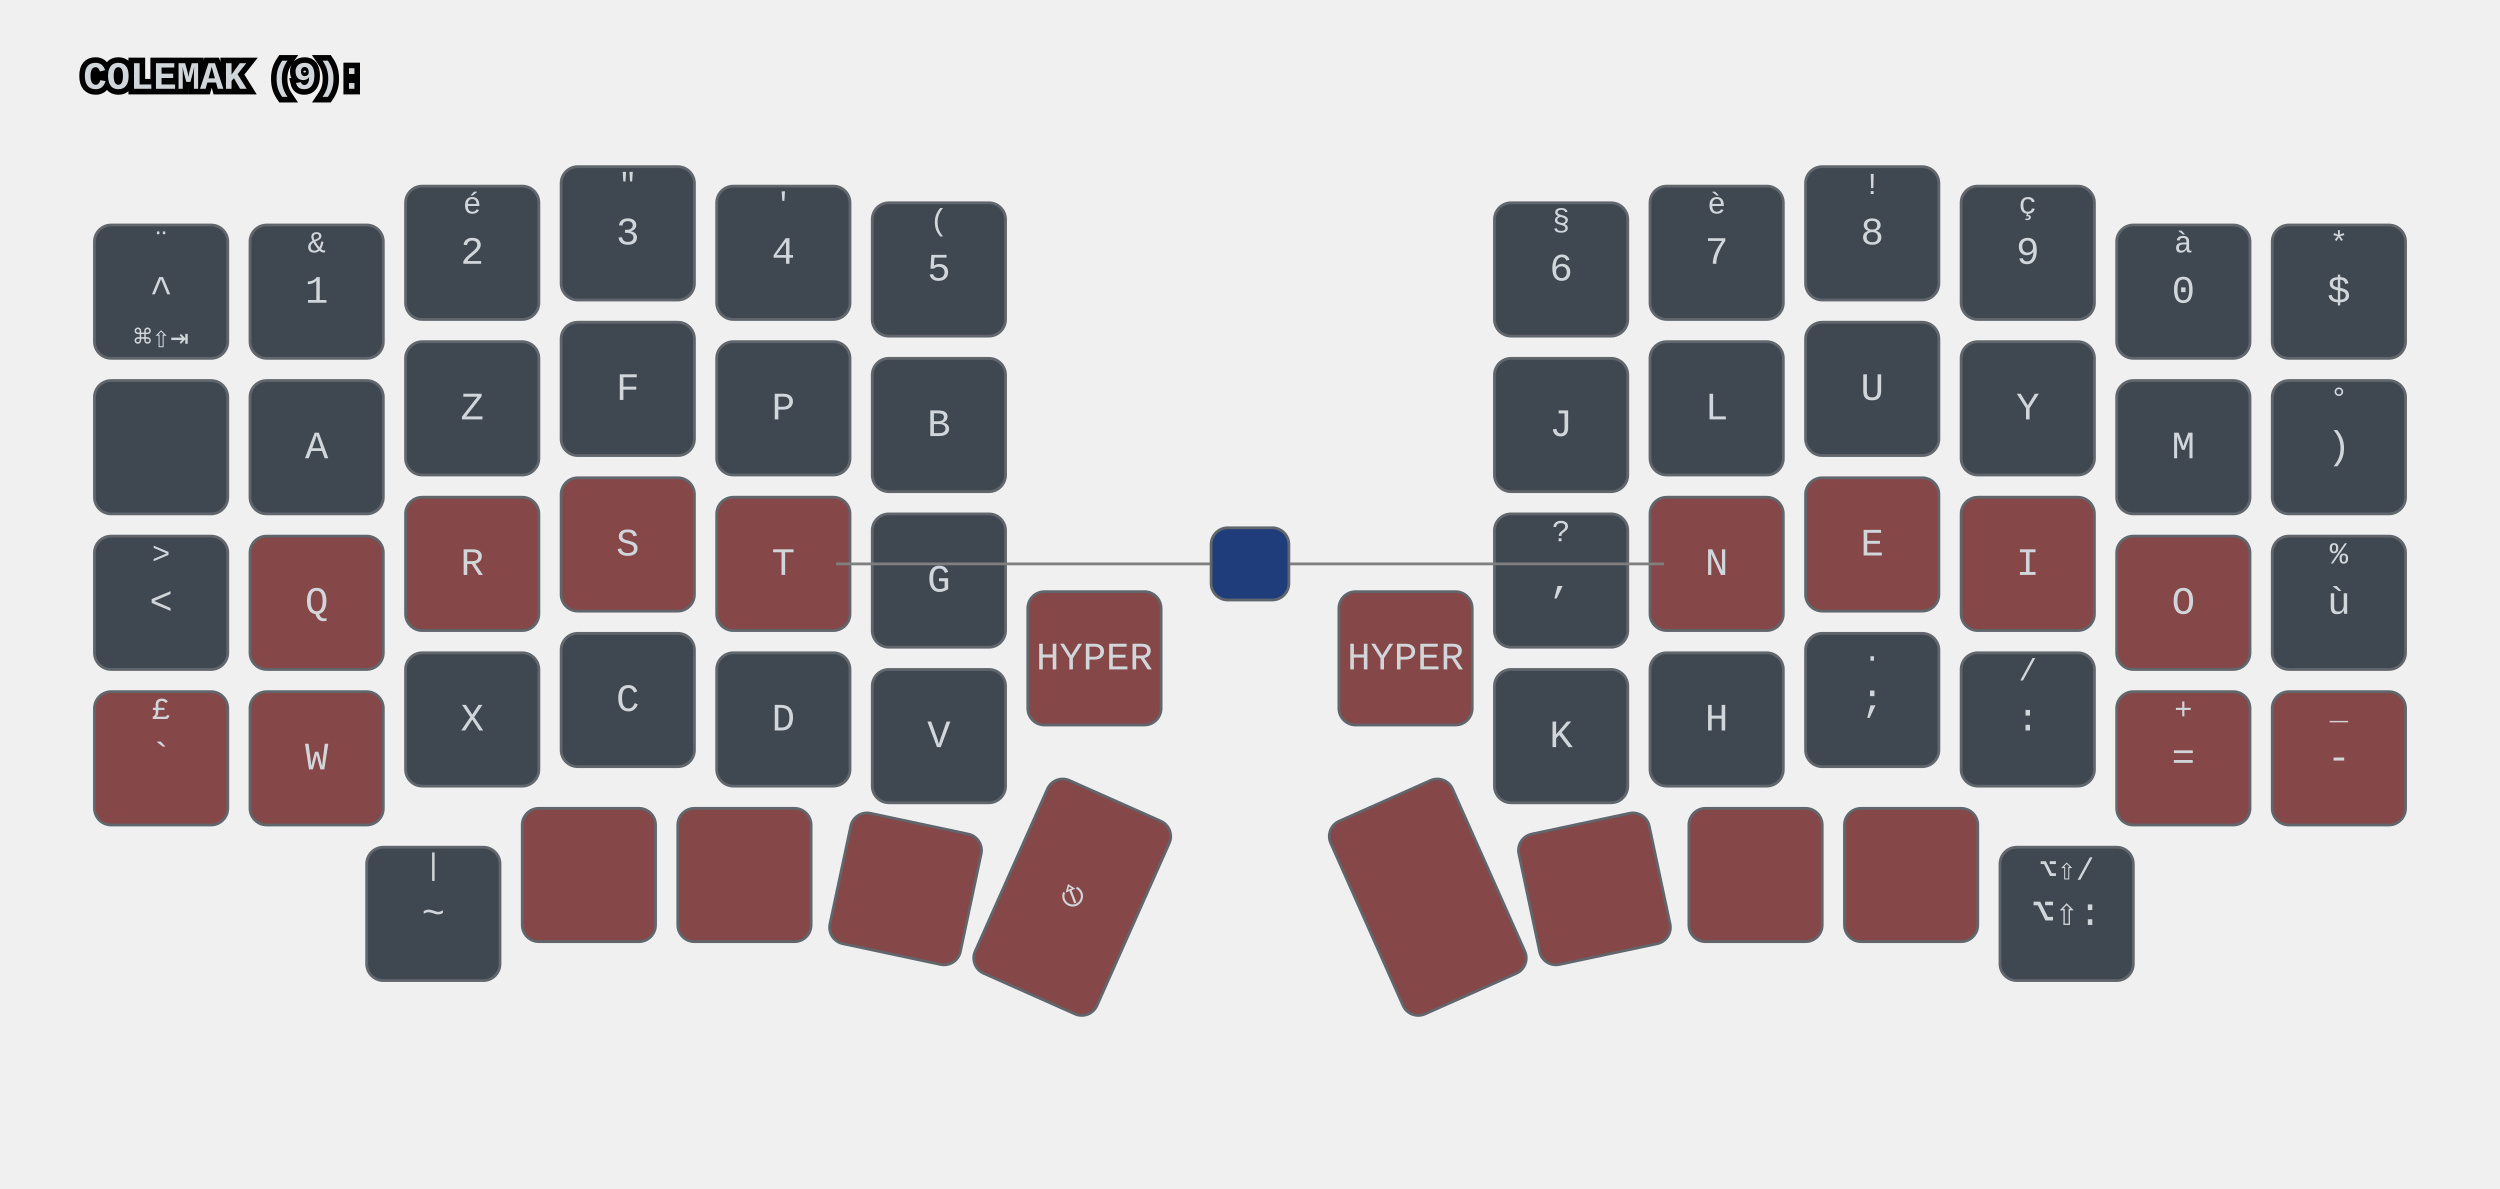
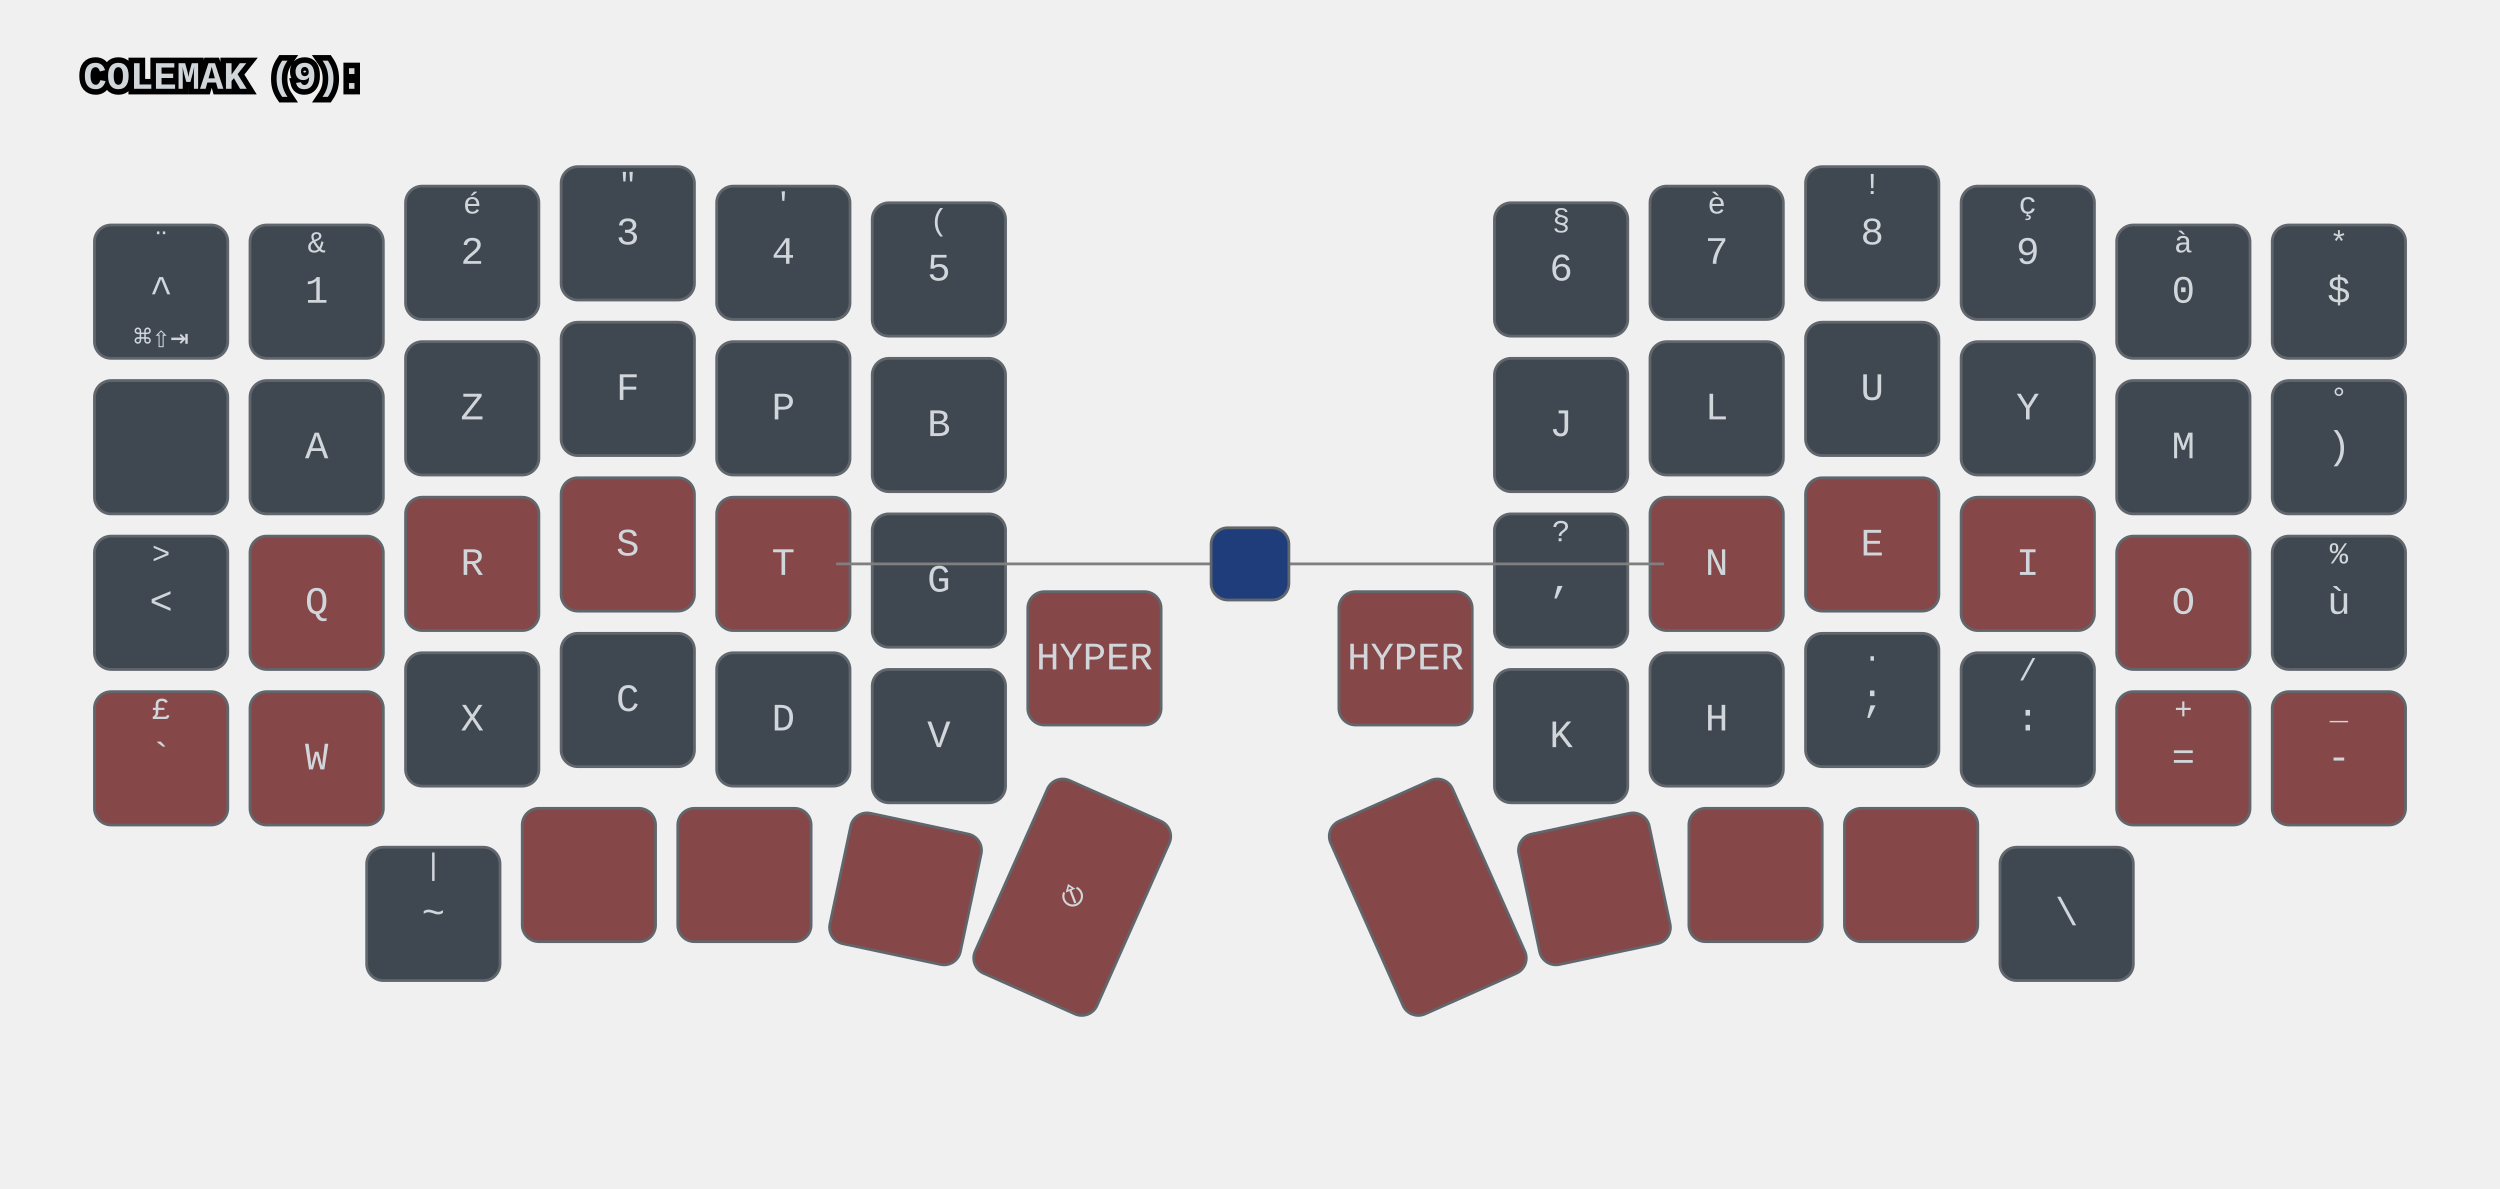
<svg xmlns="http://www.w3.org/2000/svg" xmlns:xlink="http://www.w3.org/1999/xlink" width="900" height="428" viewBox="0 0 900 428" class="keymap">
  <defs>/* start glyphs */
<svg id="mdi:apple-keyboard-caps">
      <svg id="mdi-apple-keyboard-caps" viewBox="0 0 24 24">
        <path d="M15,14V8H17.17L12,2.83L6.83,8H9V14H15M12,0L22,10H17V16H7V10H2L12,0M7,18H17V24H7V18M15,20H9V22H15V20Z" />
      </svg>
    </svg>
    <svg id="mdi:apple-keyboard-command">
      <svg id="mdi-apple-keyboard-command" viewBox="0 0 24 24">
        <path d="M6,2A4,4 0 0,1 10,6V8H14V6A4,4 0 0,1 18,2A4,4 0 0,1 22,6A4,4 0 0,1 18,10H16V14H18A4,4 0 0,1 22,18A4,4 0 0,1 18,22A4,4 0 0,1 14,18V16H10V18A4,4 0 0,1 6,22A4,4 0 0,1 2,18A4,4 0 0,1 6,14H8V10H6A4,4 0 0,1 2,6A4,4 0 0,1 6,2M16,18A2,2 0 0,0 18,20A2,2 0 0,0 20,18A2,2 0 0,0 18,16H16V18M14,10H10V14H14V10M6,16A2,2 0 0,0 4,18A2,2 0 0,0 6,20A2,2 0 0,0 8,18V16H6M8,6A2,2 0 0,0 6,4A2,2 0 0,0 4,6A2,2 0 0,0 6,8H8V6M18,8A2,2 0 0,0 20,6A2,2 0 0,0 18,4A2,2 0 0,0 16,6V8H18Z" />
      </svg>
    </svg>
    <svg id="mdi:apple-keyboard-control">
      <svg id="mdi-apple-keyboard-control" viewBox="0 0 24 24">
        <path d="M19.78,11.78L18.36,13.19L12,6.83L5.64,13.19L4.22,11.78L12,4L19.78,11.78Z" />
      </svg>
    </svg>
    <svg id="mdi:apple-keyboard-option">
      <svg id="mdi-apple-keyboard-option" viewBox="0 0 24 24">
        <path d="M3,4H9.11L16.15,18H21V20H14.88L7.84,6H3V4M14,4H21V6H14V4Z" />
      </svg>
    </svg>
    <svg id="mdi:apple-keyboard-shift">
      <svg id="mdi-apple-keyboard-shift" viewBox="0 0 24 24">
        <path d="M15,18V12H17.17L12,6.83L6.83,12H9V18H15M12,4L22,14H17V20H7V14H2L12,4Z" />
      </svg>
    </svg>
-     <svg id="mdi:apps">
-       <svg id="mdi-apps" viewBox="0 0 24 24">
-         <path d="M16,20H20V16H16M16,14H20V10H16M10,8H14V4H10M16,8H20V4H16M10,14H14V10H10M4,14H8V10H4M4,20H8V16H4M10,20H14V16H10M4,8H8V4H4V8Z" />
-       </svg>
-     </svg>
    <svg id="mdi:backspace">
      <svg id="mdi-backspace" viewBox="0 0 24 24">
        <path d="M22,3H7C6.31,3 5.77,3.35 5.41,3.88L0,12L5.41,20.11C5.77,20.64 6.31,21 7,21H22A2,2 0 0,0 24,19V5A2,2 0 0,0 22,3M19,15.59L17.59,17L14,13.41L10.41,17L9,15.59L12.59,12L9,8.41L10.41,7L14,10.59L17.59,7L19,8.41L15.41,12" />
      </svg>
    </svg>
    <svg id="mdi:backspace-reverse">
      <svg id="mdi-backspace-reverse" viewBox="0 0 24 24">
        <path d="M2,21H17C17.7,21 18.2,20.6 18.6,20.1L24,12L18.6,3.9C18.2,3.4 17.7,3 17,3H2A2,2 0 0,0 0,5V19A2,2 0 0,0 2,21M5,8.4L6.4,7L10,10.6L13.6,7L15,8.4L11.4,12L15,15.6L13.6,17L10,13.4L6.4,17L5,15.6L8.6,12" />
      </svg>
    </svg>
    <svg id="mdi:bluetooth-connect">
      <svg id="mdi-bluetooth-connect" viewBox="0 0 24 24">
        <path d="M19,10L17,12L19,14L21,12M14.88,16.29L13,18.17V14.41M13,5.83L14.88,7.71L13,9.58M17.71,7.71L12,2H11V9.58L6.41,5L5,6.41L10.59,12L5,17.58L6.41,19L11,14.41V22H12L17.71,16.29L13.41,12M7,12L5,10L3,12L5,14L7,12Z" />
      </svg>
    </svg>
    <svg id="mdi:bluetooth-off">
      <svg id="mdi-bluetooth-off" viewBox="0 0 24 24">
        <path d="M13,5.83L14.88,7.71L13.28,9.31L14.69,10.72L17.71,7.7L12,2H11V7.03L13,9.03M5.41,4L4,5.41L10.59,12L5,17.59L6.41,19L11,14.41V22H12L16.29,17.71L18.59,20L20,18.59M13,18.17V14.41L14.88,16.29" />
      </svg>
    </svg>
    <svg id="mdi:brightness-5">
      <svg id="mdi-brightness-5" viewBox="0 0 24 24">
        <path d="M12,18A6,6 0 0,1 6,12A6,6 0 0,1 12,6A6,6 0 0,1 18,12A6,6 0 0,1 12,18M20,15.31L23.31,12L20,8.69V4H15.31L12,0.69L8.69,4H4V8.69L0.69,12L4,15.31V20H8.69L12,23.31L15.31,20H20V15.31Z" />
      </svg>
    </svg>
    <svg id="mdi:brightness-7">
      <svg id="mdi-brightness-7" viewBox="0 0 24 24">
        <path d="M12,8A4,4 0 0,0 8,12A4,4 0 0,0 12,16A4,4 0 0,0 16,12A4,4 0 0,0 12,8M12,18A6,6 0 0,1 6,12A6,6 0 0,1 12,6A6,6 0 0,1 18,12A6,6 0 0,1 12,18M20,8.69V4H15.31L12,0.69L8.69,4H4V8.69L0.69,12L4,15.31V20H8.69L12,23.31L15.31,20H20V15.31L23.31,12L20,8.69Z" />
      </svg>
    </svg>
    <svg id="mdi:chevron-left">
      <svg id="mdi-chevron-left" viewBox="0 0 24 24">
        <path d="M15.41,16.58L10.83,12L15.41,7.41L14,6L8,12L14,18L15.41,16.58Z" />
      </svg>
    </svg>
    <svg id="mdi:chevron-right">
      <svg id="mdi-chevron-right" viewBox="0 0 24 24">
        <path d="M8.59,16.58L13.17,12L8.59,7.41L10,6L16,12L10,18L8.59,16.58Z" />
      </svg>
    </svg>
    <svg id="mdi:code-block-tags">
      <svg id="mdi-code-block-tags" viewBox="0 0 24 24">
        <path d="M5.59 3.41L7 4.82L3.82 8L7 11.18L5.59 12.6L1 8L5.59 3.41M11.41 3.41L16 8L11.41 12.6L10 11.18L13.18 8L10 4.82L11.41 3.41M22 6V18C22 19.11 21.11 20 20 20H4C2.9 20 2 19.11 2 18V14H4V18H20V6H17.03V4H20C21.11 4 22 4.89 22 6Z" />
      </svg>
    </svg>
    <svg id="mdi:content-copy">
      <svg id="mdi-content-copy" viewBox="0 0 24 24">
        <path d="M19,21H8V7H19M19,5H8A2,2 0 0,0 6,7V21A2,2 0 0,0 8,23H19A2,2 0 0,0 21,21V7A2,2 0 0,0 19,5M16,1H4A2,2 0 0,0 2,3V17H4V3H16V1Z" />
      </svg>
    </svg>
    <svg id="mdi:content-cut">
      <svg id="mdi-content-cut" viewBox="0 0 24 24">
        <path d="M19,3L13,9L15,11L22,4V3M12,12.5A0.5,0.5 0 0,1 11.5,12A0.5,0.5 0 0,1 12,11.5A0.5,0.5 0 0,1 12.5,12A0.5,0.5 0 0,1 12,12.5M6,20A2,2 0 0,1 4,18C4,16.89 4.9,16 6,16A2,2 0 0,1 8,18C8,19.11 7.1,20 6,20M6,8A2,2 0 0,1 4,6C4,4.89 4.9,4 6,4A2,2 0 0,1 8,6C8,7.11 7.1,8 6,8M9.64,7.64C9.87,7.14 10,6.59 10,6A4,4 0 0,0 6,2A4,4 0 0,0 2,6A4,4 0 0,0 6,10C6.59,10 7.14,9.87 7.64,9.64L10,12L7.64,14.36C7.14,14.13 6.59,14 6,14A4,4 0 0,0 2,18A4,4 0 0,0 6,22A4,4 0 0,0 10,18C10,17.41 9.87,16.86 9.64,16.36L12,14L19,21H22V20L9.64,7.64Z" />
      </svg>
    </svg>
    <svg id="mdi:content-paste">
      <svg id="mdi-content-paste" viewBox="0 0 24 24">
        <path d="M19,20H5V4H7V7H17V4H19M12,2A1,1 0 0,1 13,3A1,1 0 0,1 12,4A1,1 0 0,1 11,3A1,1 0 0,1 12,2M19,2H14.82C14.4,0.84 13.3,0 12,0C10.7,0 9.6,0.84 9.18,2H5A2,2 0 0,0 3,4V20A2,2 0 0,0 5,22H19A2,2 0 0,0 21,20V4A2,2 0 0,0 19,2Z" />
-       </svg>
-     </svg>
-     <svg id="mdi:dock-window">
-       <svg id="mdi-dock-window" viewBox="0 0 24 24">
-         <path d="M18 18V20H4A2 2 0 0 1 2 18V8H4V18M22 6V14A2 2 0 0 1 20 16H8A2 2 0 0 1 6 14V6A2 2 0 0 1 8 4H20A2 2 0 0 1 22 6M20 6H8V14H20Z" />
      </svg>
    </svg>
    <svg id="mdi:folder-search-outline">
      <svg id="mdi-folder-search-outline" viewBox="0 0 24 24">
        <path d="M16.5,12C19,12 21,14 21,16.5C21,17.38 20.75,18.21 20.31,18.9L23.39,22L22,23.39L18.88,20.32C18.19,20.75 17.37,21 16.5,21C14,21 12,19 12,16.5C12,14 14,12 16.5,12M16.5,14A2.5,2.5 0 0,0 14,16.5A2.5,2.5 0 0,0 16.5,19A2.5,2.5 0 0,0 19,16.5A2.5,2.5 0 0,0 16.5,14M19,8H3V18H10.17C10.34,18.72 10.63,19.39 11,20H3C1.89,20 1,19.1 1,18V6C1,4.89 1.89,4 3,4H9L11,6H19A2,2 0 0,1 21,8V11.81C20.42,11.26 19.75,10.81 19,10.5V8Z" />
      </svg>
    </svg>
    <svg id="mdi:format-letter-ends-with">
      <svg id="mdi-format-letter-ends-with" viewBox="0 0 24 24">
        <path d="M11.14 4L6.43 16H8.36L9.32 13.43H14.67L15.64 16H17.57L12.86 4M12 6.29L14.03 11.71H9.96M20 14V18H2V20H22V14Z" />
      </svg>
    </svg>
    <svg id="mdi:format-letter-starts-with">
      <svg id="mdi-format-letter-starts-with" viewBox="0 0 24 24">
        <path d="M11.14 4L6.43 16H8.36L9.32 13.43H14.67L15.64 16H17.57L12.86 4M12 6.29L14.03 11.71H9.96M4 18V15H2V20H22V18Z" />
      </svg>
    </svg>
    <svg id="mdi:format-pilcrow-arrow-left">
      <svg id="mdi-format-pilcrow-arrow-left" viewBox="0 0 24 24">
        <path d="M8,17V14L4,18L8,22V19H20V17M10,10V15H12V4H14V15H16V4H18V2H10A4,4 0 0,0 6,6A4,4 0 0,0 10,10Z" />
      </svg>
    </svg>
    <svg id="mdi:format-pilcrow-arrow-right">
      <svg id="mdi-format-pilcrow-arrow-right" viewBox="0 0 24 24">
        <path d="M21,18L17,14V17H5V19H17V22M9,10V15H11V4H13V15H15V4H17V2H9A4,4 0 0,0 5,6A4,4 0 0,0 9,10Z" />
      </svg>
    </svg>
    <svg id="mdi:format-vertical-align-bottom">
      <svg id="mdi-format-vertical-align-bottom" viewBox="0 0 24 24">
        <path d="M16,13H13V3H11V13H8L12,17L16,13M4,19V21H20V19H4Z" />
      </svg>
    </svg>
    <svg id="mdi:format-vertical-align-top">
      <svg id="mdi-format-vertical-align-top" viewBox="0 0 24 24">
        <path d="M8,11H11V21H13V11H16L12,7L8,11M4,3V5H20V3H4Z" />
      </svg>
    </svg>
    <svg id="mdi:keyboard-return">
      <svg id="mdi-keyboard-return" viewBox="0 0 24 24">
        <path d="M19,7V11H5.83L9.41,7.41L8,6L2,12L8,18L9.41,16.58L5.83,13H21V7H19Z" />
      </svg>
    </svg>
    <svg id="mdi:keyboard-space">
      <svg id="mdi-keyboard-space" viewBox="0 0 24 24">
        <path d="M3 15H5V19H19V15H21V19C21 20.1 20.1 21 19 21H5C3.9 21 3 20.1 3 19V15Z" />
      </svg>
    </svg>
    <svg id="mdi:keyboard-tab">
      <svg id="mdi-keyboard-tab" viewBox="0 0 24 24">
        <path d="M20,18H22V6H20M11.59,7.41L15.17,11H1V13H15.17L11.59,16.58L13,18L19,12L13,6L11.59,7.41Z" />
      </svg>
    </svg>
    <svg id="mdi:keyboard-tab-reverse">
      <svg id="mdi-keyboard-tab-reverse" viewBox="0 0 24 24">
        <path d="M4 6H2V18H4M11 6L5 12L11 18L12.41 16.58L8.83 13H23V11H8.83L12.41 7.41L11 6Z" />
      </svg>
    </svg>
    <svg id="mdi:keyboard-variant">
      <svg id="mdi-keyboard-variant" viewBox="0 0 24 24">
        <path d="M6,16H18V18H6V16M6,13V15H2V13H6M7,15V13H10V15H7M11,15V13H13V15H11M14,15V13H17V15H14M18,15V13H22V15H18M2,10H5V12H2V10M19,12V10H22V12H19M18,12H16V10H18V12M8,12H6V10H8V12M12,12H9V10H12V12M15,12H13V10H15V12M2,9V7H4V9H2M5,9V7H7V9H5M8,9V7H10V9H8M11,9V7H13V9H11M14,9V7H16V9H14M17,9V7H22V9H17Z" />
      </svg>
    </svg>
    <svg id="mdi:lightbulb-on-20">
      <svg id="mdi-lightbulb-on-20" viewBox="0 0 24 24">
        <path d="M1 11H4V13H1V11M4.9 3.5L3.5 4.9L5.6 7L7 5.6L4.9 3.5M13 1H11V4H13V1M20 11V13H23V11H20M10 22C10 22.6 10.4 23 11 23H13C13.6 23 14 22.6 14 22V21H10V22M19.1 3.5L17 5.6L18.4 7L20.5 4.9L19.1 3.5M18 12C18 14.2 16.8 16.2 15 17.2V19C15 19.6 14.6 20 14 20H10C9.4 20 9 19.6 9 19V17.2C7.2 16.2 6 14.2 6 12C6 8.7 8.7 6 12 6S18 8.7 18 12M16 12C16 9.79 14.21 8 12 8S8 9.79 8 12 9.79 16 12 16 16 14.21 16 12Z" />
      </svg>
    </svg>
    <svg id="mdi:lightbulb-on-90">
      <svg id="mdi-lightbulb-on-90" viewBox="0 0 24 24">
        <path d="M7 5.6L5.6 7L3.5 4.9L4.9 3.5L7 5.6M10 22C10 22.6 10.4 23 11 23H13C13.6 23 14 22.6 14 22V21H10V22M1 13H4V11H1V13M13 1H11V4H13V1M20 11V13H23V11H20M19.1 3.5L17 5.6L18.4 7L20.5 4.9L19.1 3.5M18 12C18 14.2 16.8 16.2 15 17.2V19C15 19.6 14.6 20 14 20H10C9.4 20 9 19.6 9 19V17.2C7.2 16.2 6 14.2 6 12C6 8.7 8.7 6 12 6S18 8.7 18 12M12 8C11 8 10.09 8.38 9.39 9H14.61C13.91 8.38 13 8 12 8Z" />
      </svg>
    </svg>
    <svg id="mdi:lock-outline">
      <svg id="mdi-lock-outline" viewBox="0 0 24 24">
        <path d="M12,17C10.89,17 10,16.1 10,15C10,13.89 10.89,13 12,13A2,2 0 0,1 14,15A2,2 0 0,1 12,17M18,20V10H6V20H18M18,8A2,2 0 0,1 20,10V20A2,2 0 0,1 18,22H6C4.89,22 4,21.1 4,20V10C4,8.89 4.89,8 6,8H7V6A5,5 0 0,1 12,1A5,5 0 0,1 17,6V8H18M12,3A3,3 0 0,0 9,6V8H15V6A3,3 0 0,0 12,3Z" />
      </svg>
    </svg>
    <svg id="mdi:magnify">
      <svg id="mdi-magnify" viewBox="0 0 24 24">
        <path d="M9.5,3A6.5,6.5 0 0,1 16,9.5C16,11.11 15.41,12.59 14.44,13.73L14.71,14H15.5L20.5,19L19,20.5L14,15.5V14.71L13.73,14.44C12.59,15.41 11.11,16 9.5,16A6.5,6.5 0 0,1 3,9.5A6.5,6.5 0 0,1 9.5,3M9.5,5C7,5 5,7 5,9.5C5,12 7,14 9.5,14C12,14 14,12 14,9.5C14,7 12,5 9.5,5Z" />
      </svg>
    </svg>
    <svg id="mdi:mouse">
      <svg id="mdi-mouse" viewBox="0 0 24 24">
        <path d="M11,1.07C7.05,1.56 4,4.92 4,9H11M4,15A8,8 0 0,0 12,23A8,8 0 0,0 20,15V11H4M13,1.07V9H20C20,4.92 16.94,1.56 13,1.07Z" />
      </svg>
    </svg>
    <svg id="mdi:mouse-left-click-outline">
      <svg id="mdi-mouse-left-click-outline" viewBox="0 0 24 24">
        <path d="M13 9V1.07C13.7 1.16 14.37 1.33 15 1.59C17.33 2.53 19.11 4.53 19.75 7C19.91 7.64 20 8.31 20 9H13M17.66 7C17.18 5.65 16.23 4.5 15 3.81V7H17.66M6 15V13H18V15C18 16.59 17.37 18.12 16.24 19.24C15.12 20.37 13.59 21 12 21C10.41 21 8.88 20.37 7.76 19.24C6.63 18.12 6 16.59 6 15M4 15C4 17.12 4.84 19.16 6.34 20.66C7.84 22.16 9.88 23 12 23C14.12 23 16.16 22.16 17.66 20.66C19.16 19.16 20 17.12 20 15V11H4V15M11 9V1.07C7.06 1.56 4 4.92 4 9H11Z" />
      </svg>
    </svg>
    <svg id="mdi:mouse-right-click-outline">
      <svg id="mdi-mouse-right-click-outline" viewBox="0 0 24 24">
        <path d="M13 9V1.07C16.94 1.56 20 4.92 20 9H13M11 9V1.07C10.3 1.16 9.63 1.33 9 1.59C6.67 2.53 4.89 4.53 4.25 7C4.09 7.64 4 8.31 4 9H11M6.34 7C6.82 5.65 7.78 4.5 9 3.81V7H6.34M6 15V13H18V15C18 16.59 17.37 18.12 16.24 19.24C15.12 20.37 13.59 21 12 21C10.41 21 8.88 20.37 7.76 19.24C6.63 18.12 6 16.59 6 15M4 15C4 17.12 4.84 19.16 6.34 20.66C7.84 22.16 9.88 23 12 23C14.12 23 16.16 22.16 17.66 20.66C19.16 19.16 20 17.12 20 15V11H4V15Z" />
      </svg>
    </svg>
    <svg id="mdi:numeric-1-box-multiple-outline">
      <svg id="mdi-numeric-1-box-multiple-outline" viewBox="0 0 24 24">
        <path d="M21,17H7V3H21M21,1H7A2,2 0 0,0 5,3V17A2,2 0 0,0 7,19H21A2,2 0 0,0 23,17V3A2,2 0 0,0 21,1M14,15H16V5H12V7H14M3,5H1V21A2,2 0 0,0 3,23H19V21H3V5Z" />
      </svg>
    </svg>
    <svg id="mdi:numeric-2-box-multiple-outline">
      <svg id="mdi-numeric-2-box-multiple-outline" viewBox="0 0 24 24">
        <path d="M17,13H13V11H15A2,2 0 0,0 17,9V7C17,5.89 16.1,5 15,5H11V7H15V9H13A2,2 0 0,0 11,11V15H17M21,17H7V3H21M21,1H7A2,2 0 0,0 5,3V17A2,2 0 0,0 7,19H21A2,2 0 0,0 23,17V3A2,2 0 0,0 21,1M3,5H1V21A2,2 0 0,0 3,23H19V21H3V5Z" />
      </svg>
    </svg>
    <svg id="mdi:numeric-3-box-multiple-outline">
      <svg id="mdi-numeric-3-box-multiple-outline" viewBox="0 0 24 24">
        <path d="M17,13V11.5A1.5,1.5 0 0,0 15.5,10A1.5,1.5 0 0,0 17,8.5V7C17,5.89 16.1,5 15,5H11V7H15V9H13V11H15V13H11V15H15A2,2 0 0,0 17,13M3,5H1V21A2,2 0 0,0 3,23H19V21H3M21,17H7V3H21M21,1H7A2,2 0 0,0 5,3V17A2,2 0 0,0 7,19H21A2,2 0 0,0 23,17V3A2,2 0 0,0 21,1Z" />
      </svg>
    </svg>
    <svg id="mdi:numeric-4-box-multiple-outline">
      <svg id="mdi-numeric-4-box-multiple-outline" viewBox="0 0 24 24">
        <path d="M21,17H7V3H21M21,1H7A2,2 0 0,0 5,3V17A2,2 0 0,0 7,19H21A2,2 0 0,0 23,17V3A2,2 0 0,0 21,1M15,15H17V5H15V9H13V5H11V11H15M3,5H1V21A2,2 0 0,0 3,23H19V21H3V5Z" />
      </svg>
    </svg>
    <svg id="mdi:numeric-5-box-multiple-outline">
      <svg id="mdi-numeric-5-box-multiple-outline" viewBox="0 0 24 24">
        <path d="M17,13V11C17,9.89 16.1,9 15,9H13V7H17V5H11V11H15V13H11V15H15A2,2 0 0,0 17,13M3,5H1V21A2,2 0 0,0 3,23H19V21H3M21,17H7V3H21M21,1H7A2,2 0 0,0 5,3V17A2,2 0 0,0 7,19H21A2,2 0 0,0 23,17V3A2,2 0 0,0 21,1Z" />
      </svg>
    </svg>
    <svg id="mdi:numeric-6-box-multiple-outline">
      <svg id="mdi-numeric-6-box-multiple-outline" viewBox="0 0 24 24">
        <path d="M13,11H15V13H13M13,15H15A2,2 0 0,0 17,13V11C17,9.89 16.1,9 15,9H13V7H17V5H13A2,2 0 0,0 11,7V13C11,14.11 11.9,15 13,15M21,17H7V3H21M21,1H7A2,2 0 0,0 5,3V17A2,2 0 0,0 7,19H21A2,2 0 0,0 23,17V3A2,2 0 0,0 21,1M3,5H1V21A2,2 0 0,0 3,23H19V21H3V5Z" />
      </svg>
    </svg>
    <svg id="mdi:numeric-7-box-multiple-outline">
      <svg id="mdi-numeric-7-box-multiple-outline" viewBox="0 0 24 24">
        <path d="M13,15L17,7V5H11V7H15L11,15M21,17H7V3H21M21,1H7A2,2 0 0,0 5,3V17A2,2 0 0,0 7,19H21A2,2 0 0,0 23,17V3A2,2 0 0,0 21,1M3,5H1V21A2,2 0 0,0 3,23H19V21H3V5Z" />
      </svg>
    </svg>
    <svg id="mdi:numeric-8-box-multiple-outline">
      <svg id="mdi-numeric-8-box-multiple-outline" viewBox="0 0 24 24">
        <path d="M13,11H15V13H13M13,7H15V9H13M13,15H15A2,2 0 0,0 17,13V11.5A1.5,1.5 0 0,0 15.5,10A1.5,1.5 0 0,0 17,8.5V7C17,5.89 16.1,5 15,5H13A2,2 0 0,0 11,7V8.5A1.5,1.5 0 0,0 12.5,10A1.5,1.5 0 0,0 11,11.5V13C11,14.11 11.9,15 13,15M21,17H7V3H21M21,1H7A2,2 0 0,0 5,3V17A2,2 0 0,0 7,19H21A2,2 0 0,0 23,17V3A2,2 0 0,0 21,1M3,5H1V21A2,2 0 0,0 3,23H19V21H3V5Z" />
      </svg>
    </svg>
    <svg id="mdi:palette-outline">
      <svg id="mdi-palette-outline" viewBox="0 0 24 24">
        <path d="M12,22A10,10 0 0,1 2,12A10,10 0 0,1 12,2C17.5,2 22,6 22,11A6,6 0 0,1 16,17H14.2C13.9,17 13.7,17.2 13.7,17.5C13.7,17.6 13.8,17.7 13.8,17.8C14.2,18.3 14.4,18.9 14.4,19.5C14.5,20.9 13.4,22 12,22M12,4A8,8 0 0,0 4,12A8,8 0 0,0 12,20C12.3,20 12.5,19.8 12.5,19.5C12.5,19.3 12.4,19.2 12.4,19.1C12,18.6 11.8,18.1 11.8,17.5C11.8,16.1 12.9,15 14.3,15H16A4,4 0 0,0 20,11C20,7.1 16.4,4 12,4M6.5,10C7.3,10 8,10.7 8,11.5C8,12.3 7.3,13 6.5,13C5.7,13 5,12.3 5,11.5C5,10.7 5.7,10 6.5,10M9.5,6C10.3,6 11,6.7 11,7.5C11,8.3 10.3,9 9.5,9C8.7,9 8,8.3 8,7.5C8,6.7 8.7,6 9.5,6M14.5,6C15.3,6 16,6.7 16,7.5C16,8.3 15.3,9 14.5,9C13.7,9 13,8.3 13,7.5C13,6.7 13.7,6 14.5,6M17.5,10C18.3,10 19,10.7 19,11.5C19,12.3 18.3,13 17.5,13C16.7,13 16,12.3 16,11.5C16,10.7 16.7,10 17.5,10Z" />
      </svg>
    </svg>
    <svg id="mdi:play-pause">
      <svg id="mdi-play-pause" viewBox="0 0 24 24">
        <path d="M3,5V19L11,12M13,19H16V5H13M18,5V19H21V5" />
      </svg>
    </svg>
    <svg id="mdi:power">
      <svg id="mdi-power" viewBox="0 0 24 24">
        <path d="M16.56,5.44L15.11,6.89C16.84,7.94 18,9.83 18,12A6,6 0 0,1 12,18A6,6 0 0,1 6,12C6,9.83 7.16,7.94 8.88,6.88L7.44,5.44C5.36,6.88 4,9.28 4,12A8,8 0 0,0 12,20A8,8 0 0,0 20,12C20,9.28 18.64,6.88 16.56,5.44M13,3H11V13H13" />
      </svg>
    </svg>
    <svg id="mdi:power-plug-outline">
      <svg id="mdi-power-plug-outline" viewBox="0 0 24 24">
        <path d="M16 7V3H14V7H10V3H8V7C7 7 6 8 6 9V14.5L9.5 18V21H14.5V18L18 14.5V9C18 8 17 7 16 7M16 13.67L13.09 16.59L12.67 17H11.33L10.92 16.59L8 13.67V9.09C8 9.06 8.06 9 8.09 9H15.92C15.95 9 16 9.06 16 9.09V13.67Z" />
      </svg>
    </svg>
    <svg id="mdi:redo">
      <svg id="mdi-redo" viewBox="0 0 24 24">
        <path d="M18.4,10.6C16.55,9 14.15,8 11.5,8C6.85,8 2.92,11.03 1.54,15.22L3.9,16C4.95,12.81 7.95,10.5 11.5,10.5C13.45,10.5 15.23,11.22 16.62,12.38L13,16H22V7L18.4,10.6Z" />
      </svg>
    </svg>
    <svg id="mdi:restart">
      <svg id="mdi-restart" viewBox="0 0 24 24">
        <path d="M12,4C14.1,4 16.1,4.8 17.6,6.3C20.7,9.4 20.7,14.5 17.6,17.6C15.8,19.5 13.3,20.2 10.9,19.9L11.4,17.9C13.1,18.1 14.9,17.5 16.2,16.2C18.5,13.9 18.5,10.1 16.2,7.7C15.1,6.6 13.5,6 12,6V10.6L7,5.6L12,0.6V4M6.3,17.6C3.7,15 3.3,11 5.1,7.9L6.6,9.4C5.5,11.6 5.9,14.4 7.8,16.2C8.3,16.7 8.9,17.1 9.6,17.4L9,19.4C8,19 7.1,18.4 6.3,17.6Z" />
      </svg>
    </svg>
    <svg id="mdi:skip-backward">
      <svg id="mdi-skip-backward" viewBox="0 0 24 24">
        <path d="M20,5V19L13,12M6,5V19H4V5M13,5V19L6,12" />
      </svg>
    </svg>
    <svg id="mdi:skip-forward">
      <svg id="mdi-skip-forward" viewBox="0 0 24 24">
        <path d="M4,5V19L11,12M18,5V19H20V5M11,5V19L18,12" />
      </svg>
    </svg>
    <svg id="mdi:stop">
      <svg id="mdi-stop" viewBox="0 0 24 24">
        <path d="M18,18H6V6H18V18Z" />
      </svg>
    </svg>
    <svg id="mdi:undo">
      <svg id="mdi-undo" viewBox="0 0 24 24">
        <path d="M12.5,8C9.85,8 7.45,9 5.6,10.6L2,7V16H11L7.38,12.38C8.77,11.22 10.54,10.5 12.5,10.5C16.04,10.5 19.05,12.81 20.1,16L22.47,15.22C21.08,11.03 17.15,8 12.5,8Z" />
      </svg>
    </svg>
    <svg id="mdi:unfold-more-horizontal">
      <svg id="mdi-unfold-more-horizontal" viewBox="0 0 24 24">
        <path d="M12,18.17L8.83,15L7.42,16.41L12,21L16.59,16.41L15.17,15M12,5.83L15.17,9L16.58,7.59L12,3L7.41,7.59L8.83,9L12,5.83Z" />
      </svg>
    </svg>
    <svg id="mdi:unfold-more-vertical">
      <svg id="mdi-unfold-more-vertical" viewBox="0 0 24 24">
        <path d="M18.17,12L15,8.83L16.41,7.41L21,12L16.41,16.58L15,15.17L18.17,12M5.83,12L9,15.17L7.59,16.59L3,12L7.59,7.42L9,8.83L5.83,12Z" />
      </svg>
    </svg>
    <svg id="mdi:usb">
      <svg id="mdi-usb" viewBox="0 0 24 24">
        <path d="M15,7V11H16V13H13V5H15L12,1L9,5H11V13H8V10.93C8.7,10.56 9.2,9.85 9.2,9C9.2,7.78 8.21,6.8 7,6.8C5.78,6.8 4.8,7.78 4.8,9C4.8,9.85 5.3,10.56 6,10.93V13A2,2 0 0,0 8,15H11V18.05C10.29,18.41 9.8,19.15 9.8,20A2.2,2.2 0 0,0 12,22.2A2.2,2.2 0 0,0 14.2,20C14.2,19.15 13.71,18.41 13,18.05V15H16A2,2 0 0,0 18,13V11H19V7H15Z" />
      </svg>
    </svg>
    <svg id="mdi:view-dashboard-outline">
      <svg id="mdi-view-dashboard-outline" viewBox="0 0 24 24">
        <path d="M19,5V7H15V5H19M9,5V11H5V5H9M19,13V19H15V13H19M9,17V19H5V17H9M21,3H13V9H21V3M11,3H3V13H11V3M21,11H13V21H21V11M11,15H3V21H11V15Z" />
      </svg>
    </svg>
    <svg id="mdi:volume-minus">
      <svg id="mdi-volume-minus" viewBox="0 0 24 24">
        <path d="M3,9H7L12,4V20L7,15H3V9M14,11H22V13H14V11Z" />
      </svg>
    </svg>
    <svg id="mdi:volume-off">
      <svg id="mdi-volume-off" viewBox="0 0 24 24">
        <path d="M12,4L9.91,6.09L12,8.18M4.27,3L3,4.27L7.73,9H3V15H7L12,20V13.27L16.25,17.53C15.58,18.04 14.83,18.46 14,18.7V20.77C15.38,20.45 16.63,19.82 17.68,18.96L19.73,21L21,19.73L12,10.73M19,12C19,12.94 18.8,13.82 18.46,14.64L19.97,16.15C20.62,14.91 21,13.5 21,12C21,7.72 18,4.14 14,3.23V5.29C16.89,6.15 19,8.83 19,12M16.5,12C16.5,10.23 15.5,8.71 14,7.97V10.18L16.45,12.63C16.5,12.43 16.5,12.21 16.5,12Z" />
      </svg>
    </svg>
    <svg id="mdi:volume-plus">
      <svg id="mdi-volume-plus" viewBox="0 0 24 24">
        <path d="M3,9H7L12,4V20L7,15H3V9M14,11H17V8H19V11H22V13H19V16H17V13H14V11Z" />
      </svg>
    </svg>
    <svg id="mdi:web">
      <svg id="mdi-web" viewBox="0 0 24 24">
        <path d="M16.36,14C16.44,13.34 16.5,12.68 16.5,12C16.5,11.32 16.44,10.66 16.36,10H19.74C19.9,10.64 20,11.31 20,12C20,12.69 19.9,13.36 19.74,14M14.59,19.56C15.19,18.45 15.65,17.25 15.97,16H18.92C17.96,17.65 16.43,18.93 14.59,19.56M14.34,14H9.66C9.56,13.34 9.5,12.68 9.5,12C9.5,11.32 9.56,10.65 9.66,10H14.34C14.43,10.65 14.5,11.32 14.5,12C14.5,12.68 14.43,13.34 14.34,14M12,19.96C11.17,18.76 10.5,17.43 10.09,16H13.91C13.5,17.43 12.83,18.76 12,19.96M8,8H5.08C6.03,6.34 7.57,5.06 9.4,4.44C8.8,5.55 8.35,6.75 8,8M5.08,16H8C8.35,17.25 8.8,18.45 9.4,19.56C7.57,18.93 6.03,17.65 5.08,16M4.26,14C4.1,13.36 4,12.69 4,12C4,11.31 4.1,10.64 4.26,10H7.64C7.56,10.66 7.5,11.32 7.5,12C7.5,12.68 7.56,13.34 7.64,14M12,4.03C12.83,5.23 13.5,6.57 13.91,8H10.09C10.5,6.57 11.17,5.23 12,4.03M18.92,8H15.97C15.65,6.75 15.19,5.55 14.59,4.44C16.43,5.07 17.96,6.34 18.92,8M12,2C6.47,2 2,6.5 2,12A10,10 0 0,0 12,22A10,10 0 0,0 22,12A10,10 0 0,0 12,2Z" />
      </svg>
    </svg>
    <svg id="mdi:window-maximize">
      <svg id="mdi-window-maximize" viewBox="0 0 24 24">
        <path d="M4,4H20V20H4V4M6,8V18H18V8H6Z" />
      </svg>
    </svg>
    <svg id="mdi:window-restore">
      <svg id="mdi-window-restore" viewBox="0 0 24 24">
        <path d="M4,8H8V4H20V16H16V20H4V8M16,8V14H18V6H10V8H16M6,12V18H14V12H6Z" />
      </svg>
    </svg>
  </defs>/* end glyphs */
<style>/* inherit to force styles through use tags */
svg path {
    fill: inherit;
}

/* font and background color specifications */
svg.keymap {
    font-family: SFMono-Regular,Consolas,Liberation Mono,Menlo,monospace;
    font-size: 14px;
    font-kerning: normal;
    text-rendering: optimizeLegibility;
    fill: #24292e;
}

/* default key styling */
rect.key {
    fill: #f6f8fa;
}

rect.key, rect.combo {
    stroke: #c9cccf;
    stroke-width: 1;
}

/* default key side styling, only used is draw_key_sides is set */
rect.side {
    filter: brightness(90%);
}

/* color accent for combo boxes */
rect.combo, rect.combo-separate {
    fill: #cdf;
}

/* color accent for held keys */
rect.held, rect.combo.held {
    fill: #fdd;
}

/* color accent for ghost (optional) keys */
rect.ghost, rect.combo.ghost {
    stroke-dasharray: 4, 4;
    stroke-width: 2;
}

text {
    text-anchor: middle;
    dominant-baseline: middle;
}

/* styling for layer labels */
text.label {
    font-weight: bold;
    text-anchor: start;
    stroke: white;
    stroke-width: 4;
    paint-order: stroke;
}

/* styling for optional footer */
text.footer {
    text-anchor: end;
    dominant-baseline: auto;
    stroke: white;
    stroke-width: 4;
    paint-order: stroke;
}

/* styling for combo tap, and key non-tap label text */
text.combo, text.hold, text.shifted, text.left, text.right, text.tl, text.tr, text.bl, text.br {
    font-size: 11px;
}

text.hold, text.bl, text.br {
    text-anchor: middle;
    dominant-baseline: auto;
}

text.shifted, text.tl, text.tr {
    text-anchor: middle;
    dominant-baseline: hanging;
}

text.left, text.tl, text.bl {
    text-anchor: start;
}

text.right, text.tr, text.br {
    text-anchor: end;
}

text.layer-activator {
    text-decoration: underline;
}

/* styling for hold/shifted label text in combo box */
text.combo.hold, text.combo.shifted, text.combo.left, text.combo.right {
    font-size: 8px;
}

/* lighter symbol for transparent keys */
text.trans {
    fill: #7b7e81;
}

/* styling for combo dendrons */
path.combo {
    stroke-width: 1;
    stroke: gray;
    fill: none;
}

/* Start Tabler Icons Cleanup */
/* cannot use height/width with glyphs */
.icon-tabler &gt; path {
    fill: inherit;
    stroke: inherit;
    stroke-width: 2;
}
/* hide tabler's default box */
.icon-tabler &gt; path[stroke="none"][fill="none"] {
    visibility: hidden;
}
/* End Tabler Icons Cleanup */

svg.keymap { fill: #d1d6db; }
rect.key { fill: #3f4750; }
rect.key, rect.combo { stroke: #60666c; }
rect.combo, rect.combo-separate { fill: #1f3d7a; }
rect.held, rect.combo.held { fill: #854747; }
text.label, text.footer { stroke: black; }
text.trans { fill: #7e8184; }
path.combo { stroke: #7f7f7f; }

rect.ghost { fill: #7b7e81; }
</style>
  <g transform="translate(30, 0)" class="layer-COLEMAK">
    <text x="0" y="28" class="label" id="COLEMAK">COLEMAK (9):</text>
    <g transform="translate(0, 56)">
      <g transform="translate(28, 49)" class="key keypos-0">
        <rect rx="6" ry="6" x="-24" y="-24" width="48" height="48" class="key" />
        <text x="0" y="0" class="key tap">^</text>
        <text x="0" y="20" class="key hold">⌘⇧⇥</text>
        <text x="0" y="-20" class="key shifted">¨</text>
      </g>
      <g transform="translate(84, 49)" class="key keypos-1">
        <rect rx="6" ry="6" x="-24" y="-24" width="48" height="48" class="key" />
        <text x="0" y="0" class="key tap">1</text>
        <text x="0" y="-20" class="key shifted">&amp;</text>
      </g>
      <g transform="translate(140, 35)" class="key keypos-2">
        <rect rx="6" ry="6" x="-24" y="-24" width="48" height="48" class="key" />
        <text x="0" y="0" class="key tap">2</text>
        <text x="0" y="-20" class="key shifted">é</text>
      </g>
      <g transform="translate(196, 28)" class="key keypos-3">
        <rect rx="6" ry="6" x="-24" y="-24" width="48" height="48" class="key" />
        <text x="0" y="0" class="key tap">3</text>
        <text x="0" y="-20" class="key shifted">"</text>
      </g>
      <g transform="translate(252, 35)" class="key keypos-4">
        <rect rx="6" ry="6" x="-24" y="-24" width="48" height="48" class="key" />
        <text x="0" y="0" class="key tap">4</text>
        <text x="0" y="-20" class="key shifted">'</text>
      </g>
      <g transform="translate(308, 41)" class="key keypos-5">
        <rect rx="6" ry="6" x="-24" y="-24" width="48" height="48" class="key" />
        <text x="0" y="0" class="key tap">5</text>
        <text x="0" y="-20" class="key shifted">(</text>
      </g>
      <g transform="translate(532, 41)" class="key keypos-6">
        <rect rx="6" ry="6" x="-24" y="-24" width="48" height="48" class="key" />
        <text x="0" y="0" class="key tap">6</text>
        <text x="0" y="-20" class="key shifted">§</text>
      </g>
      <g transform="translate(588, 35)" class="key keypos-7">
        <rect rx="6" ry="6" x="-24" y="-24" width="48" height="48" class="key" />
        <text x="0" y="0" class="key tap">7</text>
        <text x="0" y="-20" class="key shifted">è</text>
      </g>
      <g transform="translate(644, 28)" class="key keypos-8">
        <rect rx="6" ry="6" x="-24" y="-24" width="48" height="48" class="key" />
        <text x="0" y="0" class="key tap">8</text>
        <text x="0" y="-20" class="key shifted">!</text>
      </g>
      <g transform="translate(700, 35)" class="key keypos-9">
        <rect rx="6" ry="6" x="-24" y="-24" width="48" height="48" class="key" />
        <text x="0" y="0" class="key tap">9</text>
        <text x="0" y="-20" class="key shifted">ç</text>
      </g>
      <g transform="translate(756, 49)" class="key keypos-10">
        <rect rx="6" ry="6" x="-24" y="-24" width="48" height="48" class="key" />
        <text x="0" y="0" class="key tap">0</text>
        <text x="0" y="-20" class="key shifted">à</text>
      </g>
      <g transform="translate(812, 49)" class="key keypos-11">
        <rect rx="6" ry="6" x="-24" y="-24" width="48" height="48" class="key" />
        <text x="0" y="0" class="key tap">$</text>
        <text x="0" y="-20" class="key shifted">*</text>
      </g>
      <g transform="translate(28, 105)" class="key keypos-12">
        <rect rx="6" ry="6" x="-24" y="-24" width="48" height="48" class="key" />
        <use href="#mdi:keyboard-tab" xlink:href="#mdi:keyboard-tab" x="-7" y="-7" height="14" width="14.0" class="key tap glyph mdi:keyboard-tab" />
      </g>
      <g transform="translate(84, 105)" class="key keypos-13">
        <rect rx="6" ry="6" x="-24" y="-24" width="48" height="48" class="key" />
        <text x="0" y="0" class="key tap">A</text>
      </g>
      <g transform="translate(140, 91)" class="key keypos-14">
        <rect rx="6" ry="6" x="-24" y="-24" width="48" height="48" class="key" />
        <text x="0" y="0" class="key tap">Z</text>
      </g>
      <g transform="translate(196, 84)" class="key keypos-15">
        <rect rx="6" ry="6" x="-24" y="-24" width="48" height="48" class="key" />
        <text x="0" y="0" class="key tap">F</text>
      </g>
      <g transform="translate(252, 91)" class="key keypos-16">
        <rect rx="6" ry="6" x="-24" y="-24" width="48" height="48" class="key" />
        <text x="0" y="0" class="key tap">P</text>
      </g>
      <g transform="translate(308, 97)" class="key keypos-17">
        <rect rx="6" ry="6" x="-24" y="-24" width="48" height="48" class="key" />
        <text x="0" y="0" class="key tap">B</text>
      </g>
      <g transform="translate(532, 97)" class="key keypos-18">
        <rect rx="6" ry="6" x="-24" y="-24" width="48" height="48" class="key" />
        <text x="0" y="0" class="key tap">J</text>
      </g>
      <g transform="translate(588, 91)" class="key keypos-19">
        <rect rx="6" ry="6" x="-24" y="-24" width="48" height="48" class="key" />
        <text x="0" y="0" class="key tap">L</text>
      </g>
      <g transform="translate(644, 84)" class="key keypos-20">
        <rect rx="6" ry="6" x="-24" y="-24" width="48" height="48" class="key" />
        <text x="0" y="0" class="key tap">U</text>
      </g>
      <g transform="translate(700, 91)" class="key keypos-21">
        <rect rx="6" ry="6" x="-24" y="-24" width="48" height="48" class="key" />
        <text x="0" y="0" class="key tap">Y</text>
      </g>
      <g transform="translate(756, 105)" class="key keypos-22">
        <rect rx="6" ry="6" x="-24" y="-24" width="48" height="48" class="key" />
        <text x="0" y="0" class="key tap">M</text>
      </g>
      <g transform="translate(812, 105)" class="key keypos-23">
        <rect rx="6" ry="6" x="-24" y="-24" width="48" height="48" class="key" />
        <text x="0" y="0" class="key tap">)</text>
        <text x="0" y="-20" class="key shifted">°</text>
      </g>
      <g transform="translate(28, 161)" class="key keypos-24">
        <rect rx="6" ry="6" x="-24" y="-24" width="48" height="48" class="key" />
        <text x="0" y="0" class="key tap">&lt;</text>
        <text x="0" y="-20" class="key shifted">&gt;</text>
      </g>
      <g transform="translate(84, 161)" class="key held keypos-25">
        <rect rx="6" ry="6" x="-24" y="-24" width="48" height="48" class="key held" />
        <text x="0" y="0" class="key held tap">Q</text>
        <use href="#mdi:apple-keyboard-control" xlink:href="#mdi:apple-keyboard-control" x="-6" y="8" height="12" width="12.0" class="key held hold glyph mdi:apple-keyboard-control" />
      </g>
      <g transform="translate(140, 147)" class="key held keypos-26">
        <rect rx="6" ry="6" x="-24" y="-24" width="48" height="48" class="key held" />
        <text x="0" y="0" class="key held tap">R</text>
        <use href="#mdi:apple-keyboard-option" xlink:href="#mdi:apple-keyboard-option" x="-6" y="8" height="12" width="12.0" class="key held hold glyph mdi:apple-keyboard-option" />
      </g>
      <g transform="translate(196, 140)" class="key held keypos-27">
        <rect rx="6" ry="6" x="-24" y="-24" width="48" height="48" class="key held" />
        <text x="0" y="0" class="key held tap">S</text>
        <use href="#mdi:apple-keyboard-command" xlink:href="#mdi:apple-keyboard-command" x="-6" y="8" height="12" width="12.0" class="key held hold glyph mdi:apple-keyboard-command" />
      </g>
      <g transform="translate(252, 147)" class="key held keypos-28">
        <rect rx="6" ry="6" x="-24" y="-24" width="48" height="48" class="key held" />
        <text x="0" y="0" class="key held tap">T</text>
        <use href="#mdi:apple-keyboard-shift" xlink:href="#mdi:apple-keyboard-shift" x="-6" y="8" height="12" width="12.0" class="key held hold glyph mdi:apple-keyboard-shift" />
      </g>
      <g transform="translate(308, 153)" class="key keypos-29">
        <rect rx="6" ry="6" x="-24" y="-24" width="48" height="48" class="key" />
        <text x="0" y="0" class="key tap">G</text>
      </g>
      <g transform="translate(532, 153)" class="key keypos-30">
        <rect rx="6" ry="6" x="-24" y="-24" width="48" height="48" class="key" />
        <text x="0" y="0" class="key tap">,</text>
        <text x="0" y="-20" class="key shifted">?</text>
      </g>
      <g transform="translate(588, 147)" class="key held keypos-31">
        <rect rx="6" ry="6" x="-24" y="-24" width="48" height="48" class="key held" />
        <text x="0" y="0" class="key held tap">N</text>
        <use href="#mdi:apple-keyboard-shift" xlink:href="#mdi:apple-keyboard-shift" x="-6" y="8" height="12" width="12.0" class="key held hold glyph mdi:apple-keyboard-shift" />
      </g>
      <g transform="translate(644, 140)" class="key held keypos-32">
        <rect rx="6" ry="6" x="-24" y="-24" width="48" height="48" class="key held" />
        <text x="0" y="0" class="key held tap">E</text>
        <use href="#mdi:apple-keyboard-command" xlink:href="#mdi:apple-keyboard-command" x="-6" y="8" height="12" width="12.0" class="key held hold glyph mdi:apple-keyboard-command" />
      </g>
      <g transform="translate(700, 147)" class="key held keypos-33">
        <rect rx="6" ry="6" x="-24" y="-24" width="48" height="48" class="key held" />
        <text x="0" y="0" class="key held tap">I</text>
        <use href="#mdi:apple-keyboard-option" xlink:href="#mdi:apple-keyboard-option" x="-6" y="8" height="12" width="12.0" class="key held hold glyph mdi:apple-keyboard-option" />
      </g>
      <g transform="translate(756, 161)" class="key held keypos-34">
        <rect rx="6" ry="6" x="-24" y="-24" width="48" height="48" class="key held" />
        <text x="0" y="0" class="key held tap">O</text>
        <use href="#mdi:apple-keyboard-control" xlink:href="#mdi:apple-keyboard-control" x="-6" y="8" height="12" width="12.0" class="key held hold glyph mdi:apple-keyboard-control" />
      </g>
      <g transform="translate(812, 161)" class="key keypos-35">
        <rect rx="6" ry="6" x="-24" y="-24" width="48" height="48" class="key" />
        <text x="0" y="0" class="key tap">ù</text>
        <text x="0" y="-20" class="key shifted">%</text>
      </g>
      <g transform="translate(28, 217)" class="key held keypos-36">
        <rect rx="6" ry="6" x="-24" y="-24" width="48" height="48" class="key held" />
        <text x="0" y="0" class="key held tap">`</text>
        <use href="#mdi:web" xlink:href="#mdi:web" x="-6" y="8" height="12" width="12.0" class="key held hold glyph mdi:web" />
        <text x="0" y="-20" class="key held shifted">£</text>
      </g>
      <g transform="translate(84, 217)" class="key held keypos-37">
        <rect rx="6" ry="6" x="-24" y="-24" width="48" height="48" class="key held" />
        <text x="0" y="0" class="key held tap">W</text>
        <use href="#mdi:numeric-5-box-multiple-outline" xlink:href="#mdi:numeric-5-box-multiple-outline" x="-6" y="8" height="12" width="12.0" class="key held hold glyph mdi:numeric-5-box-multiple-outline" />
      </g>
      <g transform="translate(140, 203)" class="key keypos-38">
        <rect rx="6" ry="6" x="-24" y="-24" width="48" height="48" class="key" />
        <text x="0" y="0" class="key tap">X</text>
      </g>
      <g transform="translate(196, 196)" class="key keypos-39">
        <rect rx="6" ry="6" x="-24" y="-24" width="48" height="48" class="key" />
        <text x="0" y="0" class="key tap">C</text>
      </g>
      <g transform="translate(252, 203)" class="key keypos-40">
        <rect rx="6" ry="6" x="-24" y="-24" width="48" height="48" class="key" />
        <text x="0" y="0" class="key tap">D</text>
      </g>
      <g transform="translate(308, 209)" class="key keypos-41">
        <rect rx="6" ry="6" x="-24" y="-24" width="48" height="48" class="key" />
        <text x="0" y="0" class="key tap">V</text>
      </g>
      <g transform="translate(364, 181)" class="key held keypos-42">
        <rect rx="6" ry="6" x="-24" y="-24" width="48" height="48" class="key held" />
        <text x="0" y="0" class="key held tap">HYPER</text>
      </g>
      <g transform="translate(476, 181)" class="key held keypos-43">
        <rect rx="6" ry="6" x="-24" y="-24" width="48" height="48" class="key held" />
        <text x="0" y="0" class="key held tap">HYPER</text>
      </g>
      <g transform="translate(532, 209)" class="key keypos-44">
        <rect rx="6" ry="6" x="-24" y="-24" width="48" height="48" class="key" />
        <text x="0" y="0" class="key tap">K</text>
      </g>
      <g transform="translate(588, 203)" class="key keypos-45">
        <rect rx="6" ry="6" x="-24" y="-24" width="48" height="48" class="key" />
        <text x="0" y="0" class="key tap">H</text>
      </g>
      <g transform="translate(644, 196)" class="key keypos-46">
        <rect rx="6" ry="6" x="-24" y="-24" width="48" height="48" class="key" />
        <text x="0" y="0" class="key tap">;</text>
        <text x="0" y="-20" class="key shifted">.</text>
      </g>
      <g transform="translate(700, 203)" class="key keypos-47">
        <rect rx="6" ry="6" x="-24" y="-24" width="48" height="48" class="key" />
        <text x="0" y="0" class="key tap">:</text>
        <text x="0" y="-20" class="key shifted">/</text>
      </g>
      <g transform="translate(756, 217)" class="key held keypos-48">
        <rect rx="6" ry="6" x="-24" y="-24" width="48" height="48" class="key held" />
        <text x="0" y="0" class="key held tap">=</text>
        <use href="#mdi:numeric-6-box-multiple-outline" xlink:href="#mdi:numeric-6-box-multiple-outline" x="-6" y="8" height="12" width="12.0" class="key held hold glyph mdi:numeric-6-box-multiple-outline" />
        <text x="0" y="-20" class="key held shifted">+</text>
      </g>
      <g transform="translate(812, 217)" class="key held keypos-49">
        <rect rx="6" ry="6" x="-24" y="-24" width="48" height="48" class="key held" />
        <text x="0" y="0" class="key held tap">-</text>
        <use href="#mdi:web" xlink:href="#mdi:web" x="-6" y="8" height="12" width="12.0" class="key held hold glyph mdi:web" />
        <text x="0" y="-20" class="key held shifted">_</text>
      </g>
      <g transform="translate(126, 273)" class="key keypos-50">
        <rect rx="6" ry="6" x="-24" y="-24" width="48" height="48" class="key" />
        <text x="0" y="0" class="key tap">~</text>
        <text x="0" y="-20" class="key shifted">|</text>
      </g>
      <g transform="translate(182, 259)" class="key held keypos-51">
        <rect rx="6" ry="6" x="-24" y="-24" width="48" height="48" class="key held" />
        <use href="#mdi:numeric-8-box-multiple-outline" xlink:href="#mdi:numeric-8-box-multiple-outline" x="-7" y="-7" height="14" width="14.0" class="key held tap glyph mdi:numeric-8-box-multiple-outline" />
      </g>
      <g transform="translate(238, 259)" class="key held keypos-52">
        <rect rx="6" ry="6" x="-24" y="-24" width="48" height="48" class="key held" />
        <use href="#mdi:numeric-7-box-multiple-outline" xlink:href="#mdi:numeric-7-box-multiple-outline" x="-7" y="-7" height="14" width="14.0" class="key held tap glyph mdi:numeric-7-box-multiple-outline" />
      </g>
      <g transform="translate(296, 264) rotate(12.0)" class="key held keypos-53">
        <rect rx="6" ry="6" x="-24" y="-24" width="48" height="48" class="key held" />
        <use href="#mdi:backspace" xlink:href="#mdi:backspace" x="-7" y="-7" height="14" width="14.0" class="key held tap glyph mdi:backspace" />
        <use href="#mdi:numeric-1-box-multiple-outline" xlink:href="#mdi:numeric-1-box-multiple-outline" x="-6" y="8" height="12" width="12.0" class="key held hold glyph mdi:numeric-1-box-multiple-outline" />
        <use href="#mdi:backspace-reverse" xlink:href="#mdi:backspace-reverse" x="-5" y="-20" height="10" width="10.0" class="key held shifted glyph mdi:backspace-reverse" />
      </g>
      <g transform="translate(356, 267) rotate(24.0)" class="key held keypos-54">
        <rect rx="6" ry="6" x="-24" y="-38" width="48" height="76" class="key held" />
        <text x="0" y="0" class="key held tap">⎋</text>
        <use href="#mdi:numeric-3-box-multiple-outline" xlink:href="#mdi:numeric-3-box-multiple-outline" x="-6" y="22" height="12" width="12.0" class="key held hold glyph mdi:numeric-3-box-multiple-outline" />
      </g>
      <g transform="translate(484, 267) rotate(-24.0)" class="key held keypos-55">
        <rect rx="6" ry="6" x="-24" y="-38" width="48" height="76" class="key held" />
        <use href="#mdi:keyboard-return" xlink:href="#mdi:keyboard-return" x="-7" y="-7" height="14" width="14.0" class="key held tap glyph mdi:keyboard-return" />
        <use href="#mdi:numeric-4-box-multiple-outline" xlink:href="#mdi:numeric-4-box-multiple-outline" x="-6" y="22" height="12" width="12.0" class="key held hold glyph mdi:numeric-4-box-multiple-outline" />
      </g>
      <g transform="translate(544, 264) rotate(-12.0)" class="key held keypos-56">
        <rect rx="6" ry="6" x="-24" y="-24" width="48" height="48" class="key held" />
        <use href="#mdi:keyboard-space" xlink:href="#mdi:keyboard-space" x="-7" y="-7" height="14" width="14.0" class="key held tap glyph mdi:keyboard-space" />
        <use href="#mdi:numeric-2-box-multiple-outline" xlink:href="#mdi:numeric-2-box-multiple-outline" x="-6" y="8" height="12" width="12.0" class="key held hold glyph mdi:numeric-2-box-multiple-outline" />
      </g>
      <g transform="translate(602, 259)" class="key held keypos-57">
        <rect rx="6" ry="6" x="-24" y="-24" width="48" height="48" class="key held" />
        <use href="#mdi:numeric-7-box-multiple-outline" xlink:href="#mdi:numeric-7-box-multiple-outline" x="-7" y="-7" height="14" width="14.0" class="key held tap glyph mdi:numeric-7-box-multiple-outline" />
      </g>
      <g transform="translate(658, 259)" class="key held keypos-58">
        <rect rx="6" ry="6" x="-24" y="-24" width="48" height="48" class="key held" />
        <use href="#mdi:numeric-8-box-multiple-outline" xlink:href="#mdi:numeric-8-box-multiple-outline" x="-7" y="-7" height="14" width="14.0" class="key held tap glyph mdi:numeric-8-box-multiple-outline" />
      </g>
      <g transform="translate(714, 273)" class="key keypos-59">
        <rect rx="6" ry="6" x="-24" y="-24" width="48" height="48" class="key" />
-         <text x="0" y="0" class="key tap">⌥⇧:</text>
-         <text x="0" y="-20" class="key shifted">⌥⇧/</text>
+         <text x="0" y="0" class="key tap">\</text>
      </g>
      <g class="combo combopos-0">
        <path d="M420,147 l-149,0" class="combo" />
        <path d="M420,147 l149,0" class="combo" />
        <rect rx="6" ry="6" x="406" y="134" width="28" height="26" class="combo" />
        <use href="#mdi:apple-keyboard-caps" xlink:href="#mdi:apple-keyboard-caps" x="413" y="140" height="14" width="14.0" class="combo tap glyph mdi:apple-keyboard-caps" />
      </g>
    </g>
  </g>
</svg>
